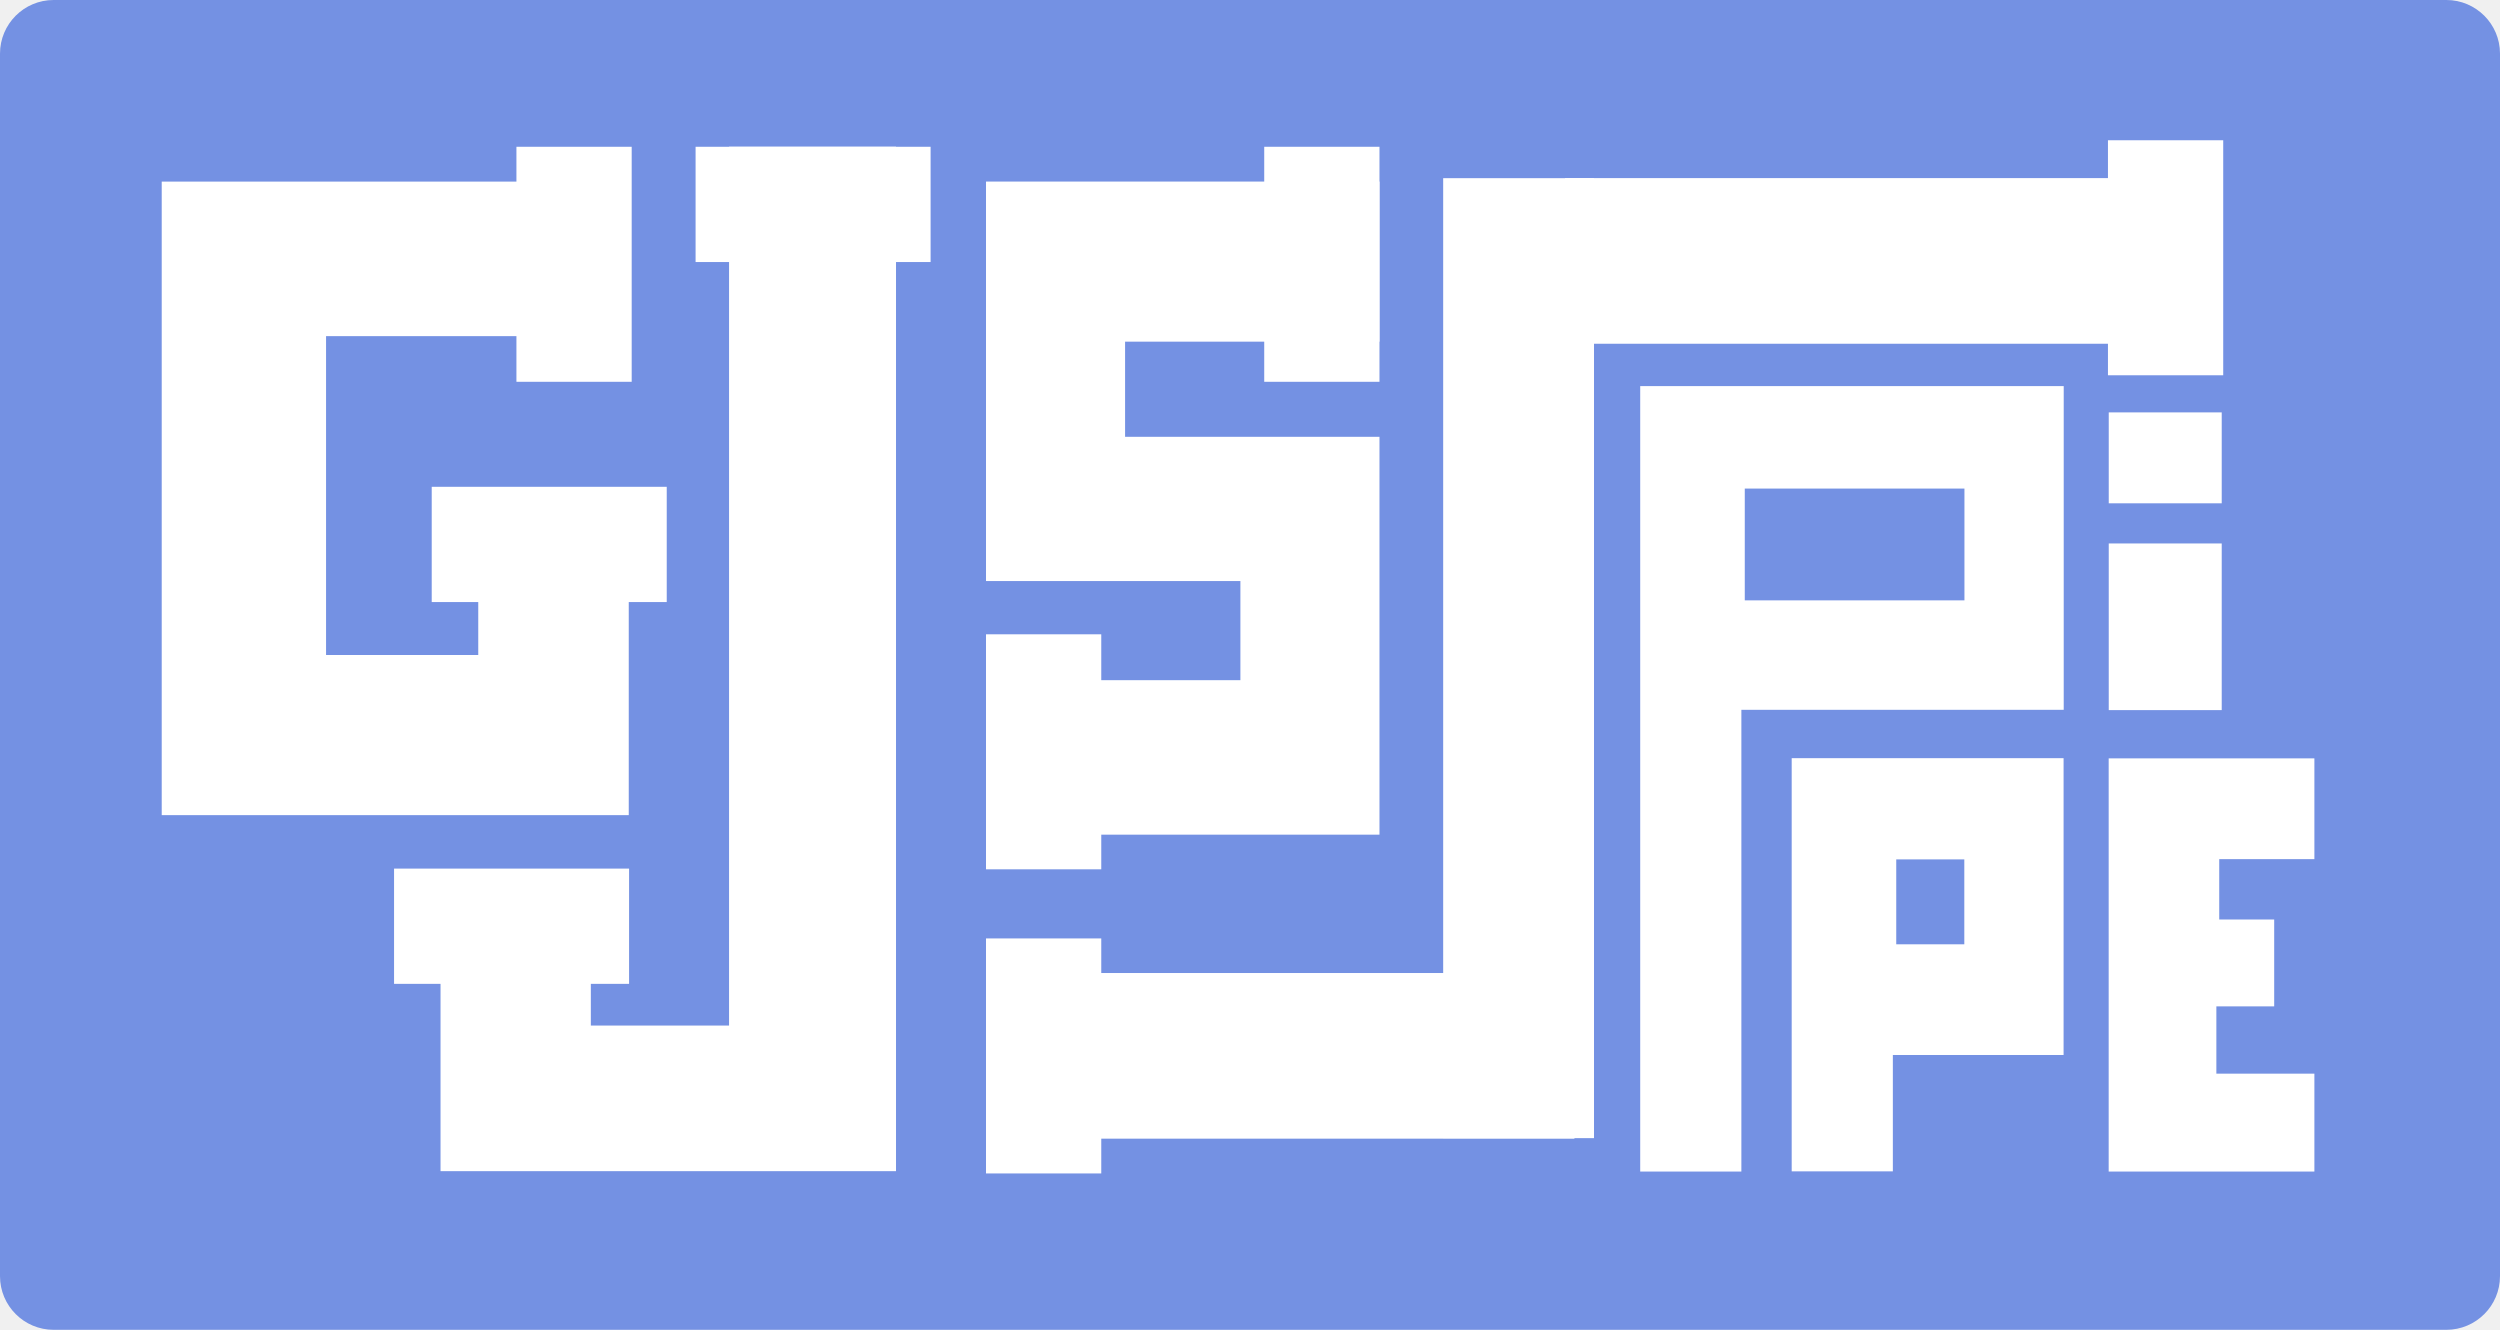
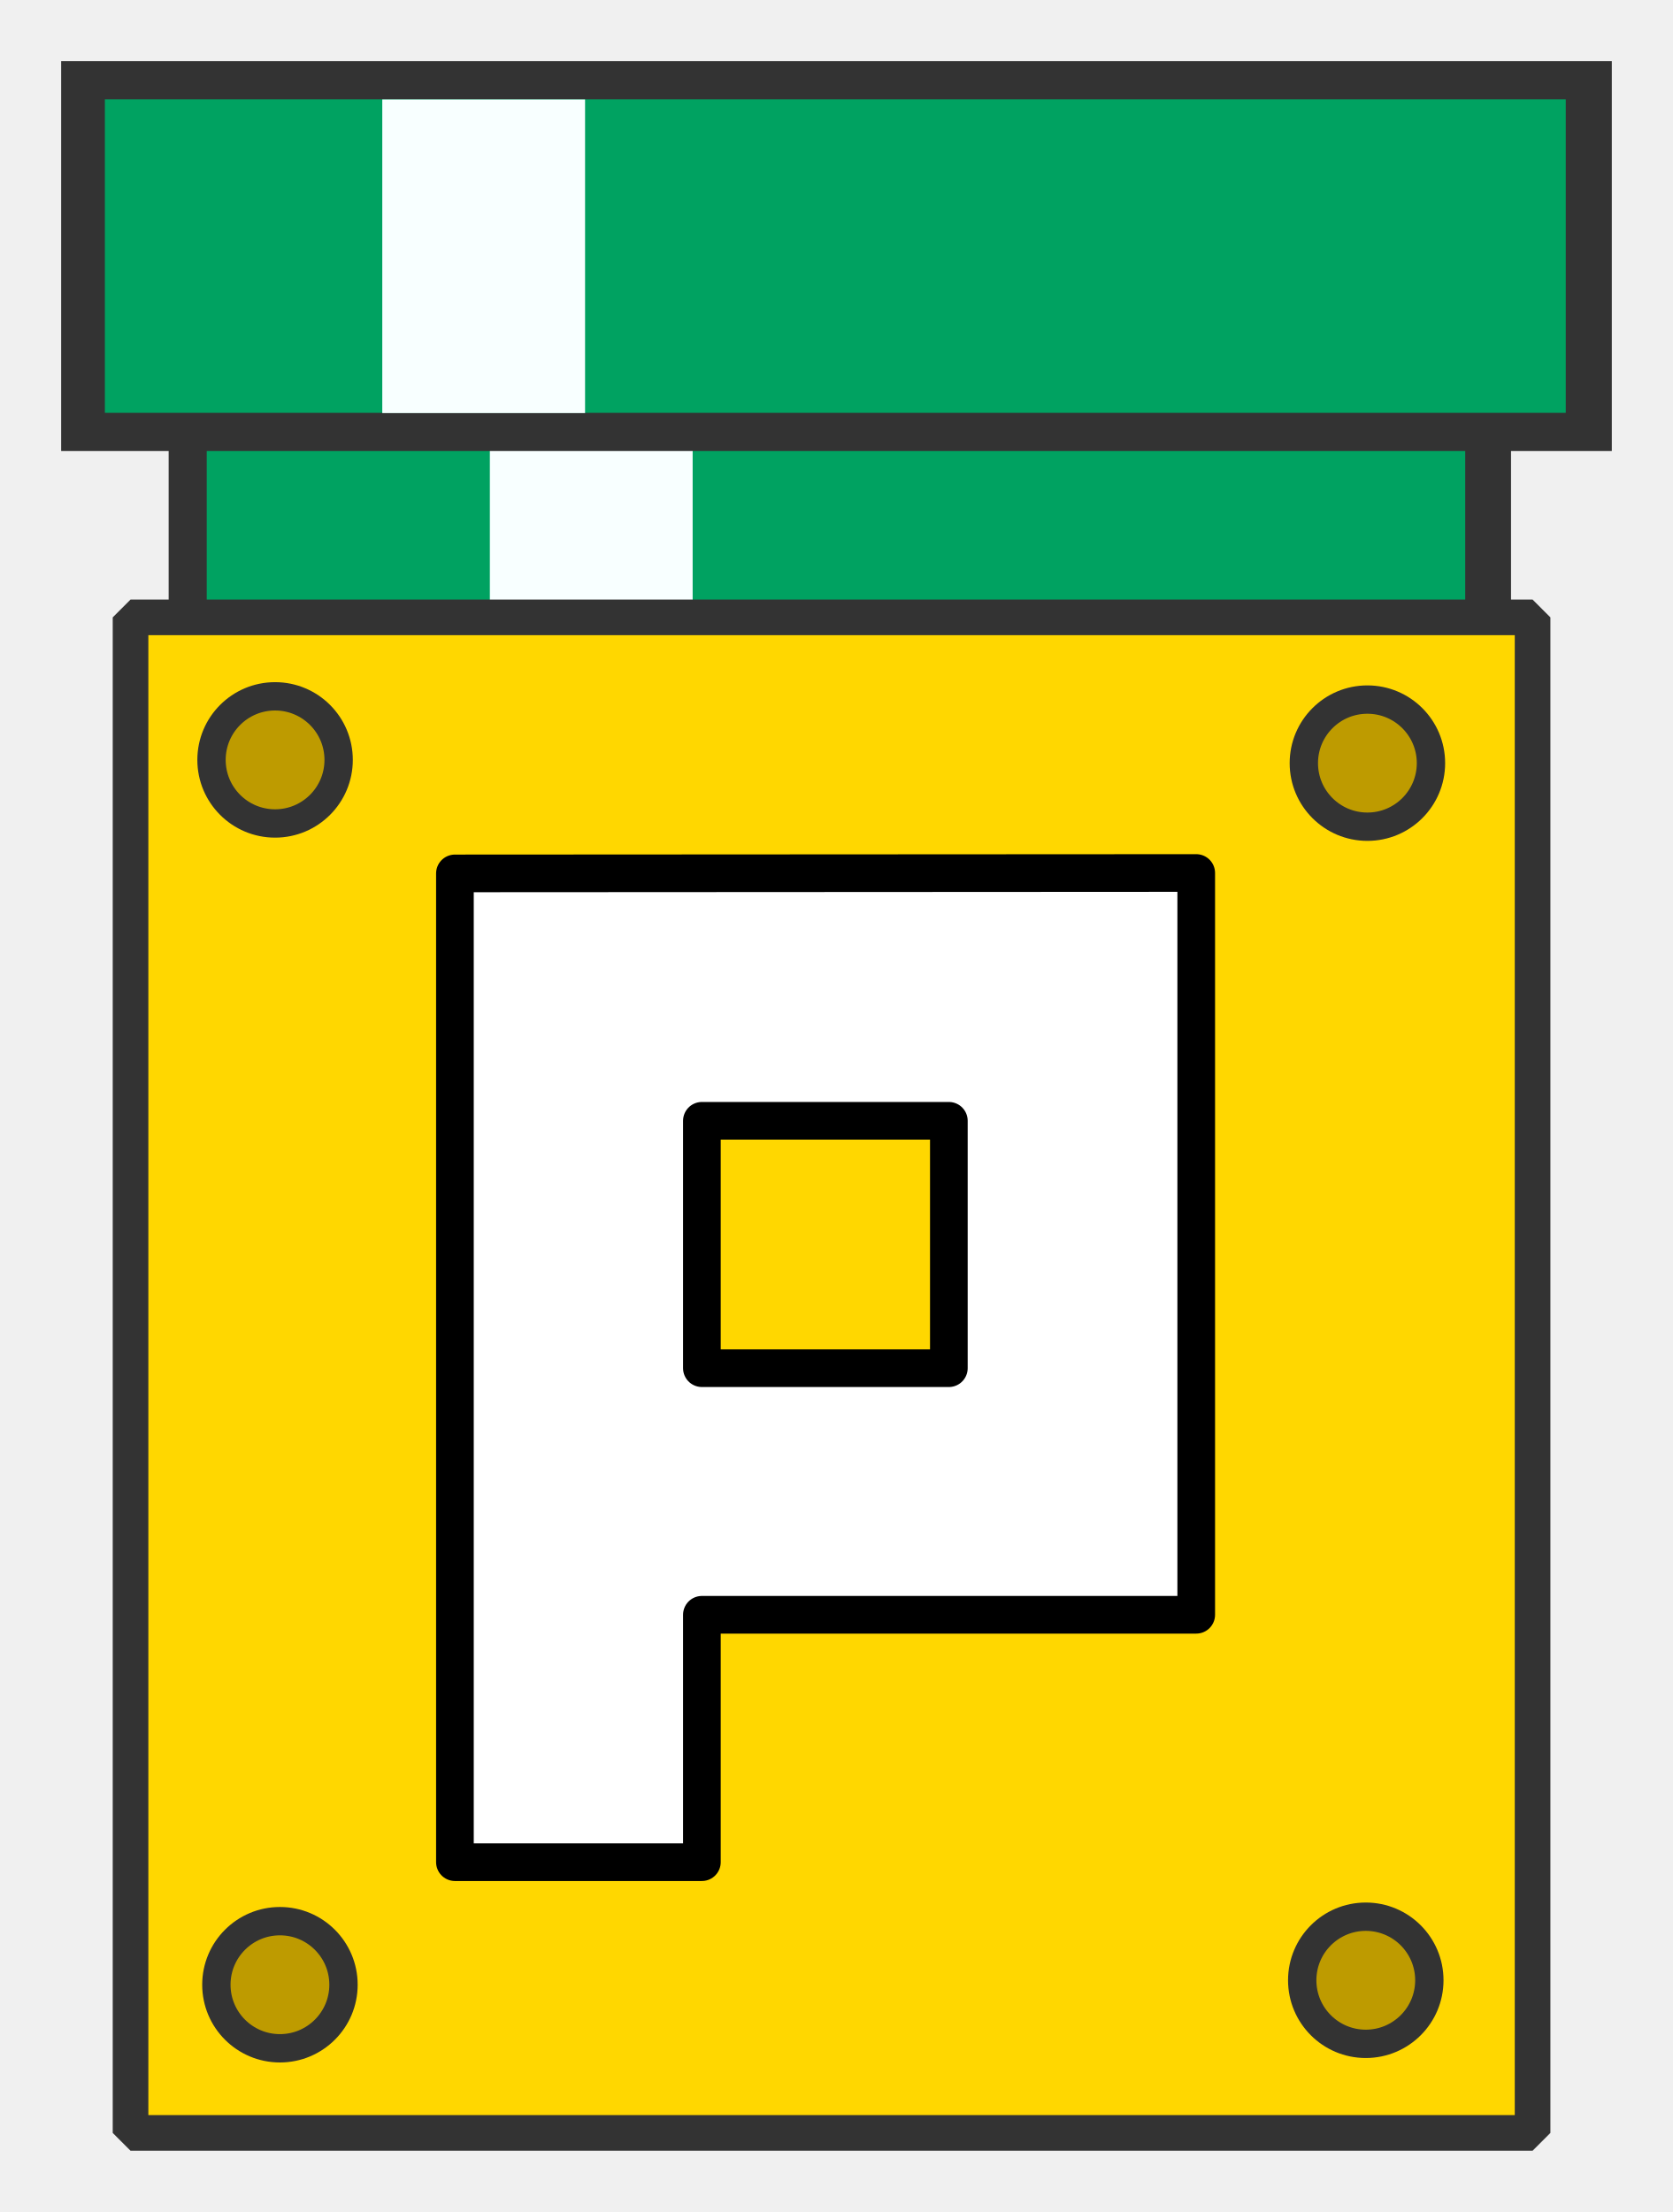
- <svg xmlns="http://www.w3.org/2000/svg" width="38.306mm" height="20.376mm" version="1.1" viewBox="0 0 38.306 20.376">
-   <g transform="translate(-287.76 -156.12)" fill-rule="evenodd">
-     <rect x="287.76" y="156.12" width="38.306" height="20.376" rx=".822" ry=".822" fill="#7491e3" stop-color="#000000" stroke-linecap="round" stroke-linejoin="round" stroke-width=".031" />
-     <g transform="translate(258.58 -28.461)" fill="#fff">
-       <rect x="44.288" y="198.96" width="1.766" height="3.601" stop-color="#000000" />
-       <rect x="45.454" y="199.49" width="7.85" height="2.538" stop-color="#000000" />
-       <rect transform="scale(1,-1)" x="51.293" y="-202.02" width="2.311" height="14.709" stop-color="#000000" />
-       <rect x="61.479" y="186.73" width="1.766" height="3.601" stop-color="#000000" />
-       <rect x="53.16" y="187.31" width="9.706" height="2.538" stop-color="#000000" />
-     </g>
-     <g transform="translate(258.31 -60.211)" fill="#fff">
-       <g shape-rendering="auto">
-         <path d="m56.184 225.53h3.366v-1.713h-3.366m-1.602-1.57h6.489v4.96h-4.939v7.075h-1.55z" color="#000000" color-rendering="auto" dominant-baseline="auto" image-rendering="auto" solid-color="#000000" stop-color="#000000" style="font-feature-settings:normal;font-variant-alternates:normal;font-variant-caps:normal;font-variant-east-asian:normal;font-variant-ligatures:normal;font-variant-numeric:normal;font-variant-position:normal;font-variation-settings:normal;inline-size:0;isolation:auto;mix-blend-mode:normal;shape-margin:0;shape-padding:0;text-decoration-color:#000000;text-decoration-line:none;text-decoration-style:solid;text-indent:0;text-orientation:mixed;text-transform:none;white-space:normal" />
-         <path d="m63.454 230.42h0.842v1.331h-0.886v1.031h1.502v1.5h-3.152v-6.331h3.152v1.544h-1.458" color="#000000" color-rendering="auto" dominant-baseline="auto" image-rendering="auto" solid-color="#000000" stop-color="#000000" style="font-feature-settings:normal;font-variant-alternates:normal;font-variant-caps:normal;font-variant-east-asian:normal;font-variant-ligatures:normal;font-variant-numeric:normal;font-variant-position:normal;font-variation-settings:normal;inline-size:0;isolation:auto;mix-blend-mode:normal;shape-margin:0;shape-padding:0;text-decoration-color:#000000;text-decoration-line:none;text-decoration-style:solid;text-indent:0;text-orientation:mixed;text-transform:none;white-space:normal" />
-         <path d="m58.505 230.8h1.043v-1.301h-1.043m-1.602-1.551h4.166v4.548h-2.616v1.783h-1.55z" color="#000000" color-rendering="auto" dominant-baseline="auto" image-rendering="auto" solid-color="#000000" stop-color="#000000" style="font-feature-settings:normal;font-variant-alternates:normal;font-variant-caps:normal;font-variant-east-asian:normal;font-variant-ligatures:normal;font-variant-numeric:normal;font-variant-position:normal;font-variation-settings:normal;inline-size:0;isolation:auto;mix-blend-mode:normal;shape-margin:0;shape-padding:0;text-decoration-color:#000000;text-decoration-line:none;text-decoration-style:solid;text-indent:0;text-orientation:mixed;text-transform:none;white-space:normal" />
+ <svg xmlns="http://www.w3.org/2000/svg" width="13.675mm" height="18.081mm" version="1.1" viewBox="0 0 13.675 18.081">
+   <g transform="matrix(8.7909 0 0 8.7909 -.37722 -.3783)">
+     <g transform="matrix(.61333 0 0 .61333 -12.274 -4.0479)">
+       <g transform="matrix(.59702 0 0 .52211 .82833 -12.547)" fill-rule="evenodd">
+         <rect transform="scale(1,-1)" x="32.678" y="-39.745" width="3.409" height="1.643" fill="#333" stop-color="#000000" />
+         <g transform="matrix(1 0 0 .94356 5.2917 2.2322)">
+           <rect transform="scale(1,-1)" x="30.277" y="-39.757" width=".401" height="1.74" fill="#00a261" stop-color="#000000" />
+           <rect transform="scale(1,-1)" x="27.483" y="-39.757" width="3.196" height="1.74" fill="#00a261" stop-color="#000000" />
+           <rect transform="scale(1,-1)" x="28.202" y="-39.757" width=".515" height="1.74" fill="#f8ffff" stop-color="#000000" />
+         </g>
      </g>
-       <g transform="matrix(.91059 0 0 1.0626 11.012 49.531)">
-         <path d="m55.732 164.81h1.901v2.403h-1.901z" stop-color="#000000" />
-         <path d="m55.732 162.92h1.901v1.311h-1.901z" stop-color="#000000" />
+       <g transform="matrix(.59702 0 0 .59702 .82833 -15.401)">
+         <rect x="32.405" y="37.124" width="3.938" height=".99" fill="#333" fill-rule="evenodd" stop-color="#000000" />
+         <rect x="32.516" y="37.221" width="3.71" height=".796" fill="#00a261" fill-rule="evenodd" stop-color="#000000" />
+         <g transform="matrix(1 0 0 .45762 5.0185 19.824)">
+           <rect transform="scale(1,-1)" x="28.202" y="-39.757" width=".515" height="1.74" fill="#f8ffff" fill-rule="evenodd" stop-color="#000000" />
+         </g>
      </g>
    </g>
-     <g transform="translate(258.58 -28.461)" fill="#fff">
-       <path d="m50.317 197.37v-6.096h-3.898v-1.458h3.898v-2.453h-6.029v6.121h3.898v1.519h-3.898v2.367z" color="#000000" color-rendering="auto" dominant-baseline="auto" image-rendering="auto" shape-rendering="auto" solid-color="#000000" stop-color="#000000" style="font-feature-settings:normal;font-variant-alternates:normal;font-variant-caps:normal;font-variant-east-asian:normal;font-variant-ligatures:normal;font-variant-numeric:normal;font-variant-position:normal;font-variation-settings:normal;inline-size:0;isolation:auto;mix-blend-mode:normal;shape-margin:0;shape-padding:0;text-decoration-color:#000000;text-decoration-line:none;text-decoration-style:solid;text-indent:0;text-orientation:mixed;text-transform:none;white-space:normal" />
-       <rect x="48.551" y="186.83" width="1.766" height="3.601" stop-color="#000000" />
-       <rect x="44.288" y="194.3" width="1.766" height="3.601" stop-color="#000000" />
-     </g>
-     <g transform="translate(257.78 -28.461)" fill="#fff">
-       <path d="m37.308 192.18v2.437h-2.332v-4.886h4.638v-2.367h-7.156v9.707h7.156v-4.865z" stop-color="#000000" stroke-linecap="round" stroke-linejoin="round" stroke-width=".119" />
-       <rect x="37.893" y="186.83" width="1.766" height="3.601" stop-color="#000000" />
-       <rect transform="rotate(90)" x="192.04" y="-40.196" width="1.766" height="3.601" stop-color="#000000" />
-     </g>
-     <g transform="translate(258.26 -28.461)" fill="#fff">
-       <path d="m38.553 198.95v1.345h2.118v-13.466h2.558v15.697h-6.979v-3.576z" stop-color="#000000" stroke-linecap="round" stroke-linejoin="round" stroke-width=".119" />
-       <rect transform="rotate(90)" x="186.83" y="-43.759" width="1.766" height="3.601" stop-color="#000000" />
-       <rect transform="rotate(90)" x="197.89" y="-39.139" width="1.766" height="3.601" stop-color="#000000" />
+     <g transform="matrix(.37649 0 0 .37649 -9.5148 -10.49)" fill-rule="evenodd">
+       <g transform="translate(.25379 -.18232)" stroke="#333">
+         <rect x="25.455" y="29.684" width="3.463" height="3.743" rx="0" ry="0" fill="#ffd700" stop-color="#000000" stroke-linejoin="bevel" stroke-width=".088" />
+         <g fill="#be9b00" stroke-width=".07">
+           <circle cx="25.812" cy="30.036" r=".157" stop-color="#000000" />
+           <circle cx="28.51" cy="30.044" r=".157" stop-color="#000000" />
+           <circle cx="25.824" cy="33.061" r=".157" stop-color="#000000" />
+           <circle cx="28.506" cy="33.05" r=".157" stop-color="#000000" />
+         </g>
+       </g>
+       <path d="m26.51 30.134v2.442h0.61v-0.611h1.221v-1.832zm0.61 0.611h0.61v0.611h-0.61z" fill="#fff" stop-color="#000000" stroke="#000" stroke-linecap="round" stroke-linejoin="round" stroke-width=".093" style="font-variation-settings:normal" />
    </g>
  </g>
</svg>
